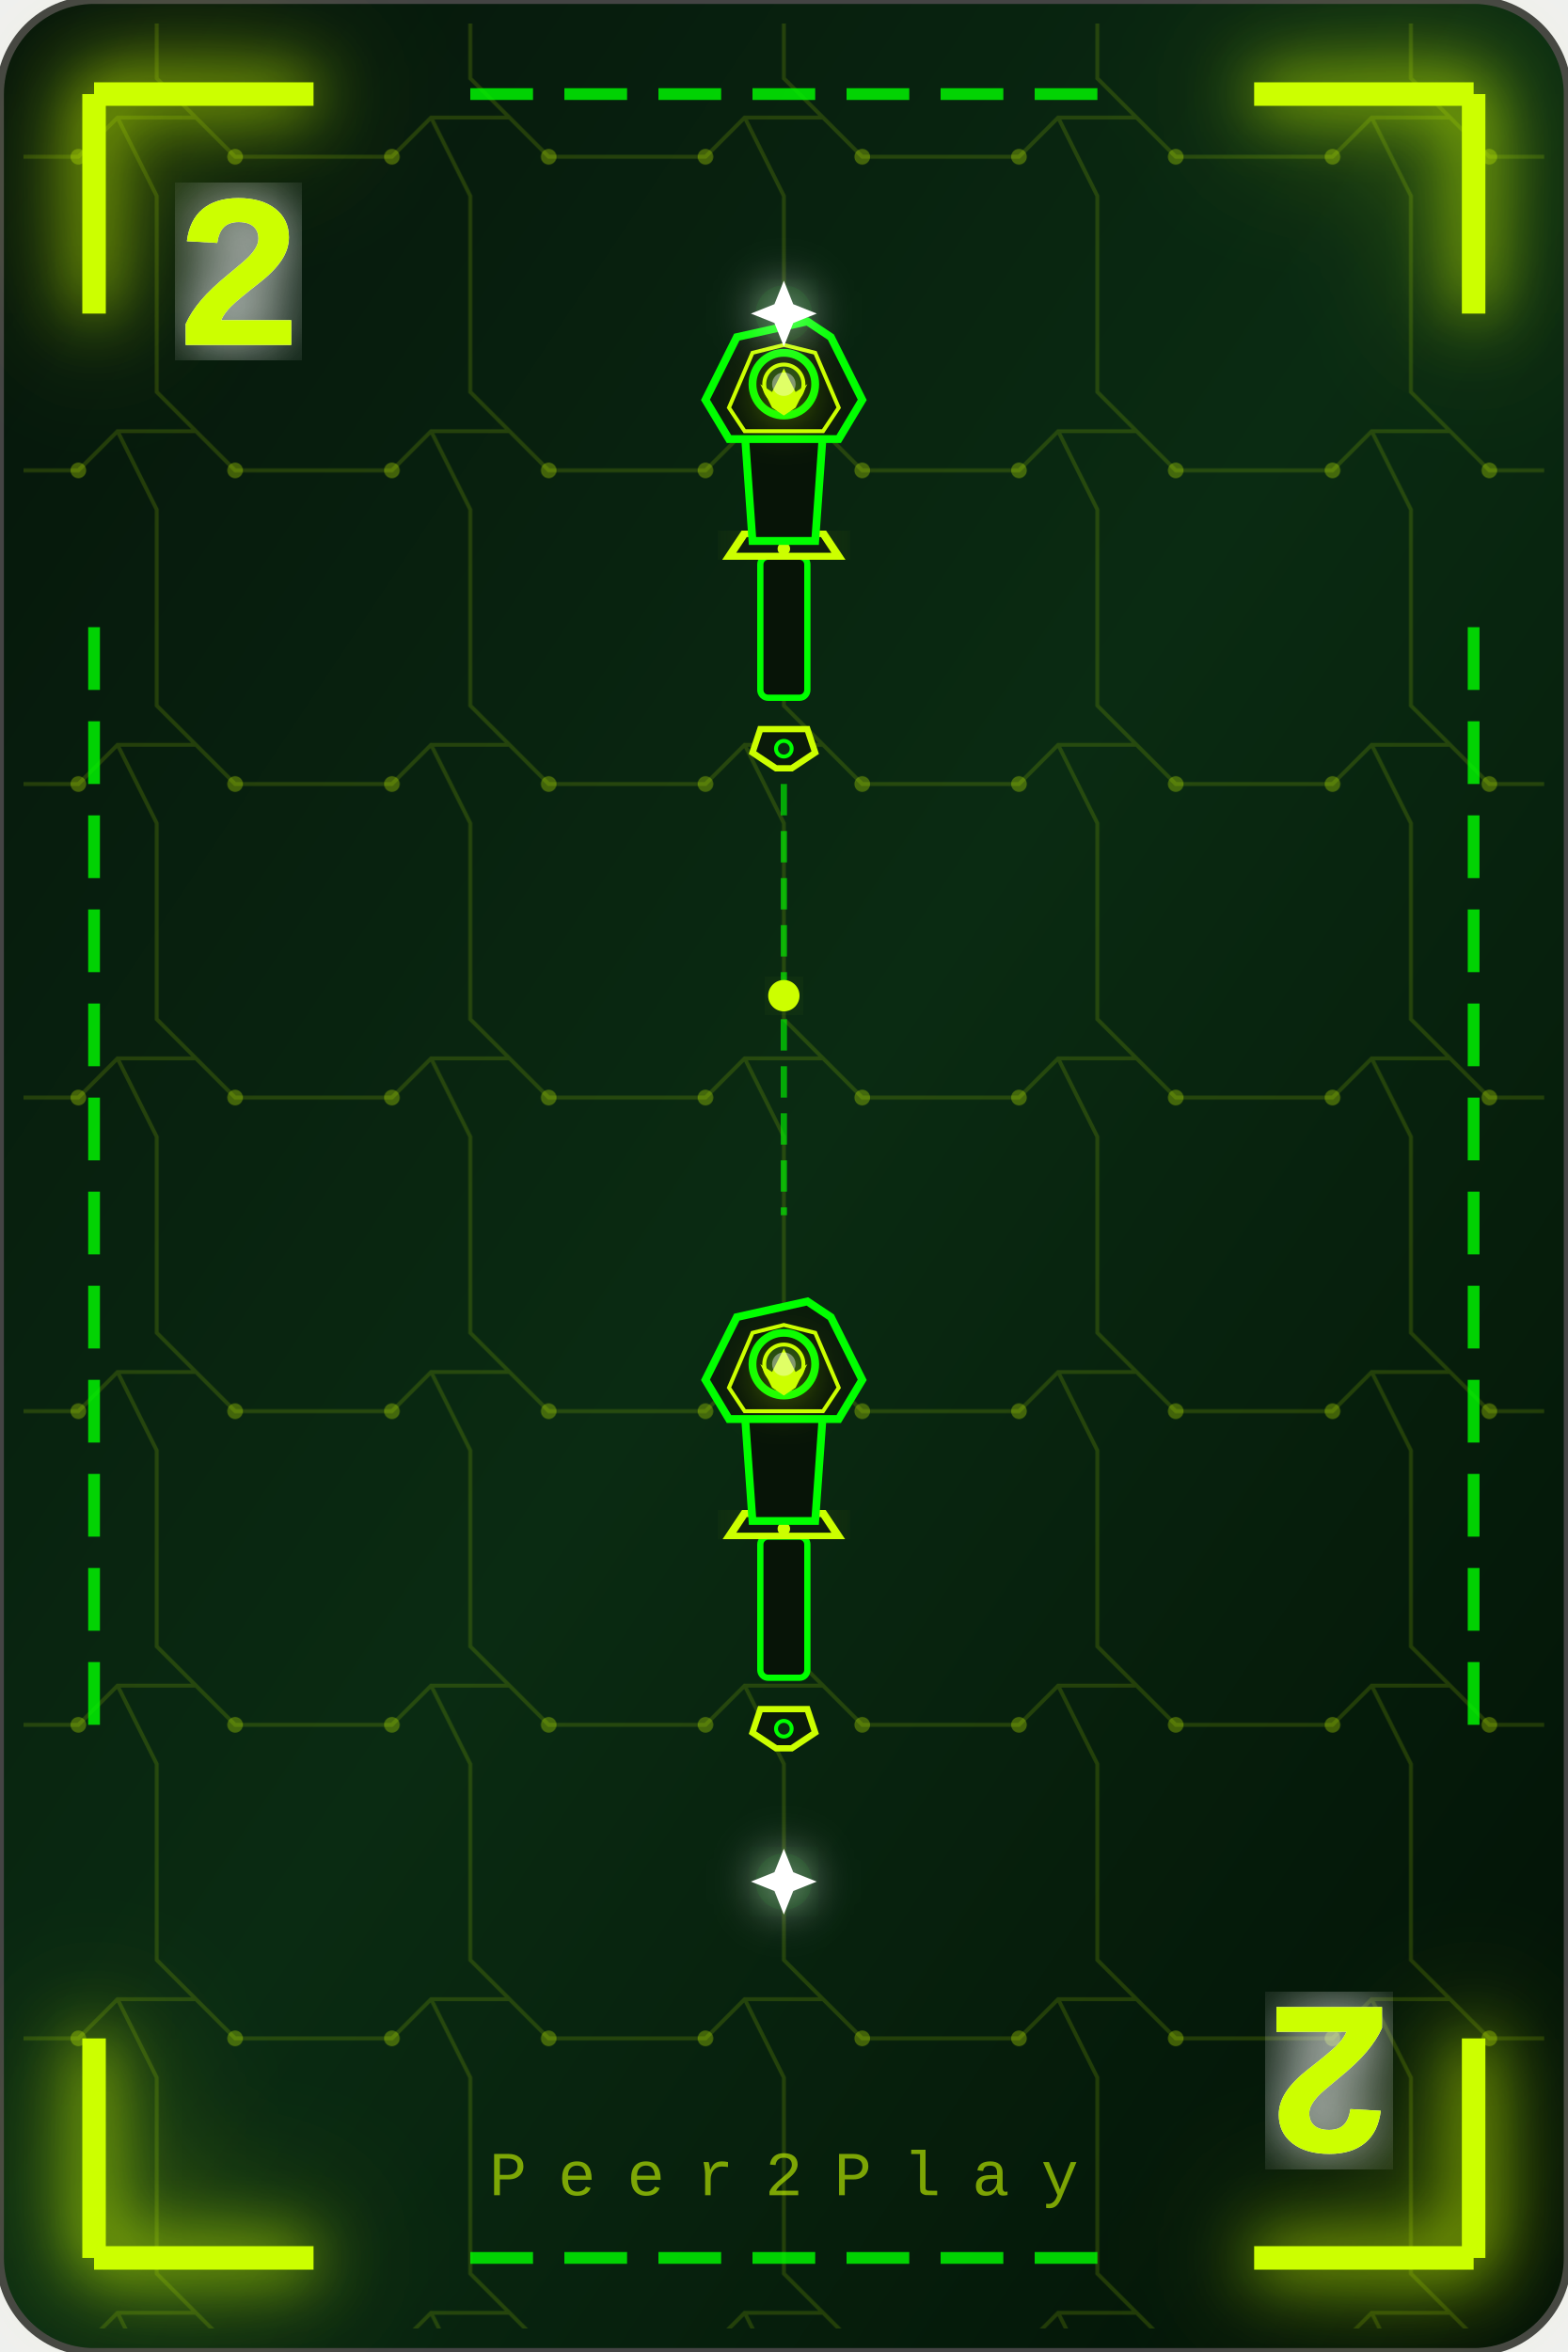
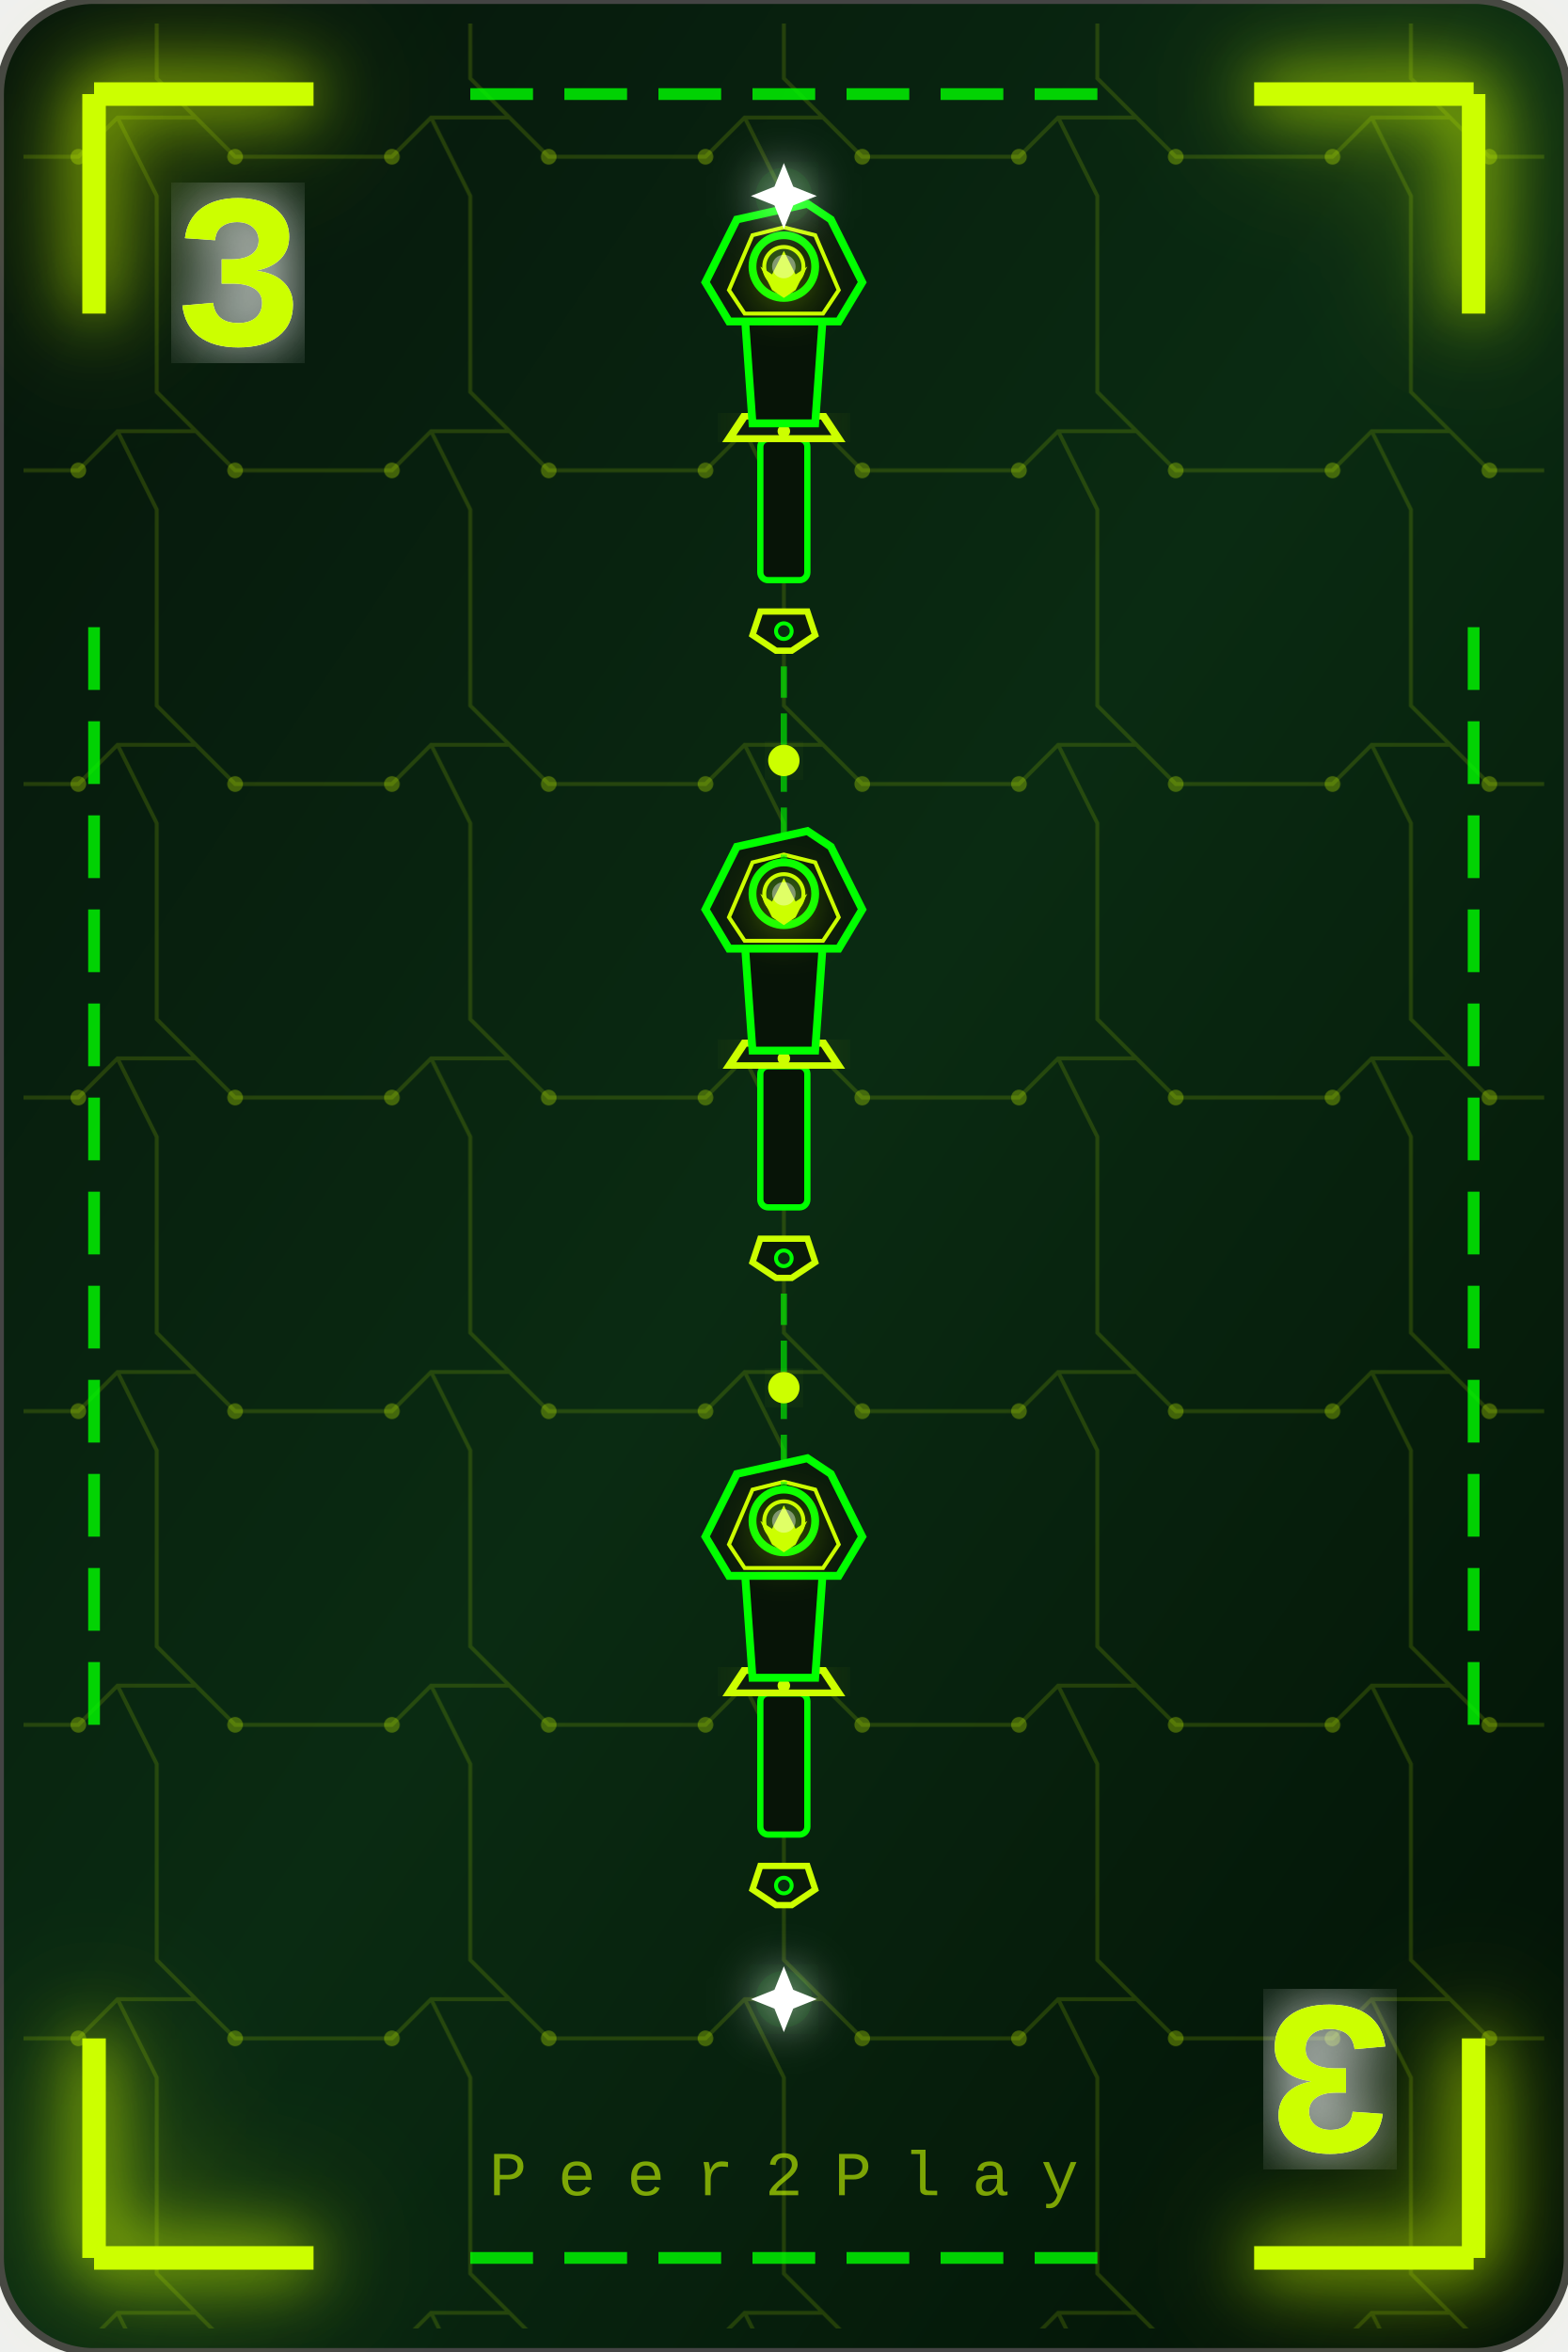
<svg xmlns="http://www.w3.org/2000/svg" width="200" height="300" viewBox="0 0 200 300">
  <defs>
    <linearGradient id="bgGradBasto" x1="0%" y1="0%" x2="100%" y2="100%">
      <stop offset="0%" stop-color="#05140a" />
      <stop offset="50%" stop-color="#0a2b12" />
      <stop offset="100%" stop-color="#021005" />
    </linearGradient>
    <filter id="neonGlowGreen">
      <feGaussianBlur stdDeviation="4" result="blur1" />
      <feGaussianBlur stdDeviation="8" result="blur2" />
      <feMerge>
        <feMergeNode in="blur2" />
        <feMergeNode in="blur1" />
        <feMergeNode in="SourceGraphic" />
      </feMerge>
    </filter>
    <filter id="neonGlowLime">
      <feGaussianBlur stdDeviation="4" result="blur1" />
      <feGaussianBlur stdDeviation="8" result="blur2" />
      <feMerge>
        <feMergeNode in="blur2" />
        <feMergeNode in="blur1" />
        <feMergeNode in="SourceGraphic" />
      </feMerge>
    </filter>
    <pattern id="circuit" x="0" y="0" width="40" height="40" patternUnits="userSpaceOnUse">
      <path d="M 0 20 L 10 20 L 15 15 L 25 15 L 30 20 L 40 20 M 20 0 L 20 10 L 25 15 M 15 15 L 20 25 L 20 40" fill="none" stroke="#ccff00" stroke-width="0.5" stroke-opacity="0.15" />
      <circle cx="10" cy="20" r="1" fill="#ccff00" fill-opacity="0.3" />
      <circle cx="30" cy="20" r="1" fill="#ccff00" fill-opacity="0.3" />
    </pattern>
    <g id="maceSmall">
      <g transform="translate(0, 28)">
        <polygon points="-3,0 3,0 4,3 1,5 -1,5 -4,3" fill="#0a1a0a" stroke="#ccff00" stroke-width="0.8" />
        <circle cx="0" cy="2.5" r="1" fill="#0a2b12" stroke="#00ff00" stroke-width="0.5" />
      </g>
      <rect x="-3" y="6" width="6" height="18" rx="1" fill="#071407" stroke="#00ff00" stroke-width="0.8" />
      <line x1="0" y1="8" x2="0" y2="23" stroke="#00ff00" stroke-width="1" filter="url(#neonGlowGreen)" opacity="0.5" />
      <g transform="translate(0, 5)">
        <polygon points="-7,1 7,1 5,-2 -5,-2" fill="#0d1a0d" stroke="#ccff00" stroke-width="1" filter="url(#neonGlowLime)" />
        <circle cx="0" cy="0" r="0.8" fill="#ccff00" filter="url(#neonGlowLime)" />
      </g>
      <path d="M -4,4 L -5,-10 L 5,-10 L 4,4 Z" fill="#071407" stroke="#00ff00" stroke-width="1" />
      <line x1="0" y1="4" x2="0" y2="-10" stroke="#fff" stroke-width="0.8" opacity="0.3" filter="drop-shadow(0 0 2px #ccff00)" />
      <g transform="translate(0, -12)">
        <polygon points="-10,-2 -6,-10 3,-12 3,-12 6,-10 10,-2 7,3 -7,3" fill="#0a1a0a" stroke="#00ff00" stroke-width="1" />
        <polygon points="-7,-1 -4,-8 0,-9 4,-8 7,-1 5,2 -5,2" fill="#071407" stroke="#ccff00" stroke-width="0.5" />
        <circle cx="0" cy="-4" r="4" fill="#021005" stroke="#00ff00" stroke-width="1" />
        <circle cx="0" cy="-4" r="2.5" fill="#0a2b12" stroke="#ccff00" stroke-width="0.5" />
        <polygon points="0,-6 1.5,-3 3,-4 1.5,-1 0,0 -1.5,-1 -3,-4 -1.5,-3" fill="#ccff00" filter="drop-shadow(0 0 3px #ccff00)" />
        <circle cx="0" cy="-4" r="1.5" fill="#fff" opacity="0.4" filter="url(#neonGlowLime)" />
      </g>
    </g>
    <g id="floatingStar">
      <animateTransform attributeName="transform" type="translate" values="0,-2; 0,2; 0,-2" dur="3s" repeatCount="indefinite" additive="sum" />
      <circle r="6" fill="#00ff00" opacity="0.1" filter="url(#neonGlowGreen)">
        <animate attributeName="r" values="4;7;4" dur="1.5s" repeatCount="indefinite" />
        <animate attributeName="opacity" values="0.1;0.3;0.1" dur="1.5s" repeatCount="indefinite" />
      </circle>
      <polygon points="0,-7 2,-2 7,0 2,2 0,7 -2,2 -7,0 -2,-2" fill="#fff" filter="drop-shadow(0 0 5px #fff)" />
      <circle r="2" fill="#fff" filter="url(#neonGlowLime)">
        <animate attributeName="opacity" values="0.6;1;0.6" dur="0.8s" repeatCount="indefinite" />
      </circle>
    </g>
  </defs>
  <rect width="200" height="300" fill="url(#bgGradBasto)" rx="12" stroke="#444" stroke-width="1" />
  <rect width="194" height="294" x="3" y="3" fill="url(#circuit)" rx="10" />
  <path d="M 12 12 L 40 12 M 160 12 L 188 12 M 188 12 L 188 40 M 188 260 L 188 288 M 188 288 L 160 288 M 40 288 L 12 288 M 12 288 L 12 260 M 12 40 L 12 12" fill="none" stroke="#ccff00" stroke-width="3" filter="url(#neonGlowLime)" />
  <path d="M 60 12 L 140 12 M 60 288 L 140 288 M 188 80 L 188 220 M 12 80 L 12 220" fill="none" stroke="#00ff00" stroke-width="1.5" stroke-dasharray="8,4" opacity="0.8" />
-   <text x="22" y="44" font-family="'Courier New', monospace" font-weight="900" font-size="28" fill="#fff" filter="url(#neonGlowLime)">2</text>
-   <text x="22" y="44" font-family="'Courier New', monospace" font-weight="900" font-size="28" fill="#ccff00">2</text>
+   <text x="22" y="44" font-family="'Courier New', monospace" font-weight="900" font-size="28" fill="#fff" filter="url(#neonGlowLime)">3</text>
+   <text x="22" y="44" font-family="'Courier New', monospace" font-weight="900" font-size="28" fill="#ccff00">3</text>
  <g transform="translate(178, 256) rotate(180)">
-     <text x="0" y="0" font-family="'Courier New', monospace" font-weight="900" font-size="28" fill="#fff" filter="url(#neonGlowLime)">2</text>
-     <text x="0" y="0" font-family="'Courier New', monospace" font-weight="900" font-size="28" fill="#ccff00">2</text>
+     <text x="0" y="0" font-family="'Courier New', monospace" font-weight="900" font-size="28" fill="#fff" filter="url(#neonGlowLime)">3</text>
+     <text x="0" y="0" font-family="'Courier New', monospace" font-weight="900" font-size="28" fill="#ccff00">3</text>
  </g>
-   <use href="#maceSmall" x="100" y="65" />
-   <use href="#maceSmall" x="100" y="190" />
-   <path d="M 100 100 L 100 155" fill="none" stroke="#00ff00" stroke-width="0.8" stroke-dasharray="4,2" opacity="0.6" />
-   <circle cx="100" cy="127" r="2" fill="#ccff00" filter="url(#neonGlowLime)" />
-   <g transform="translate(100, 40) scale(0.6)">
+   <use href="#maceSmall" x="100" y="50" />
+   <use href="#maceSmall" x="100" y="130" />
+   <use href="#maceSmall" x="100" y="210" />
+   <path d="M 100 85 L 100 110" fill="none" stroke="#00ff00" stroke-width="0.8" stroke-dasharray="4,2" opacity="0.6" />
+   <path d="M 100 165 L 100 190" fill="none" stroke="#00ff00" stroke-width="0.8" stroke-dasharray="4,2" opacity="0.6" />
+   <circle cx="100" cy="97" r="2" fill="#ccff00" filter="url(#neonGlowLime)" />
+   <circle cx="100" cy="177" r="2" fill="#ccff00" filter="url(#neonGlowLime)" />
+   <g transform="translate(100, 25) scale(0.6)">
    <use href="#floatingStar" />
  </g>
-   <g transform="translate(100, 240) scale(0.6)">
+   <g transform="translate(100, 255) scale(0.6)">
    <use href="#floatingStar" />
  </g>
  <text x="100" y="280" font-family="'Courier New', monospace" font-size="8" fill="#ccff00" text-anchor="middle" letter-spacing="4" opacity="0.6">Peer2Play</text>
</svg>
